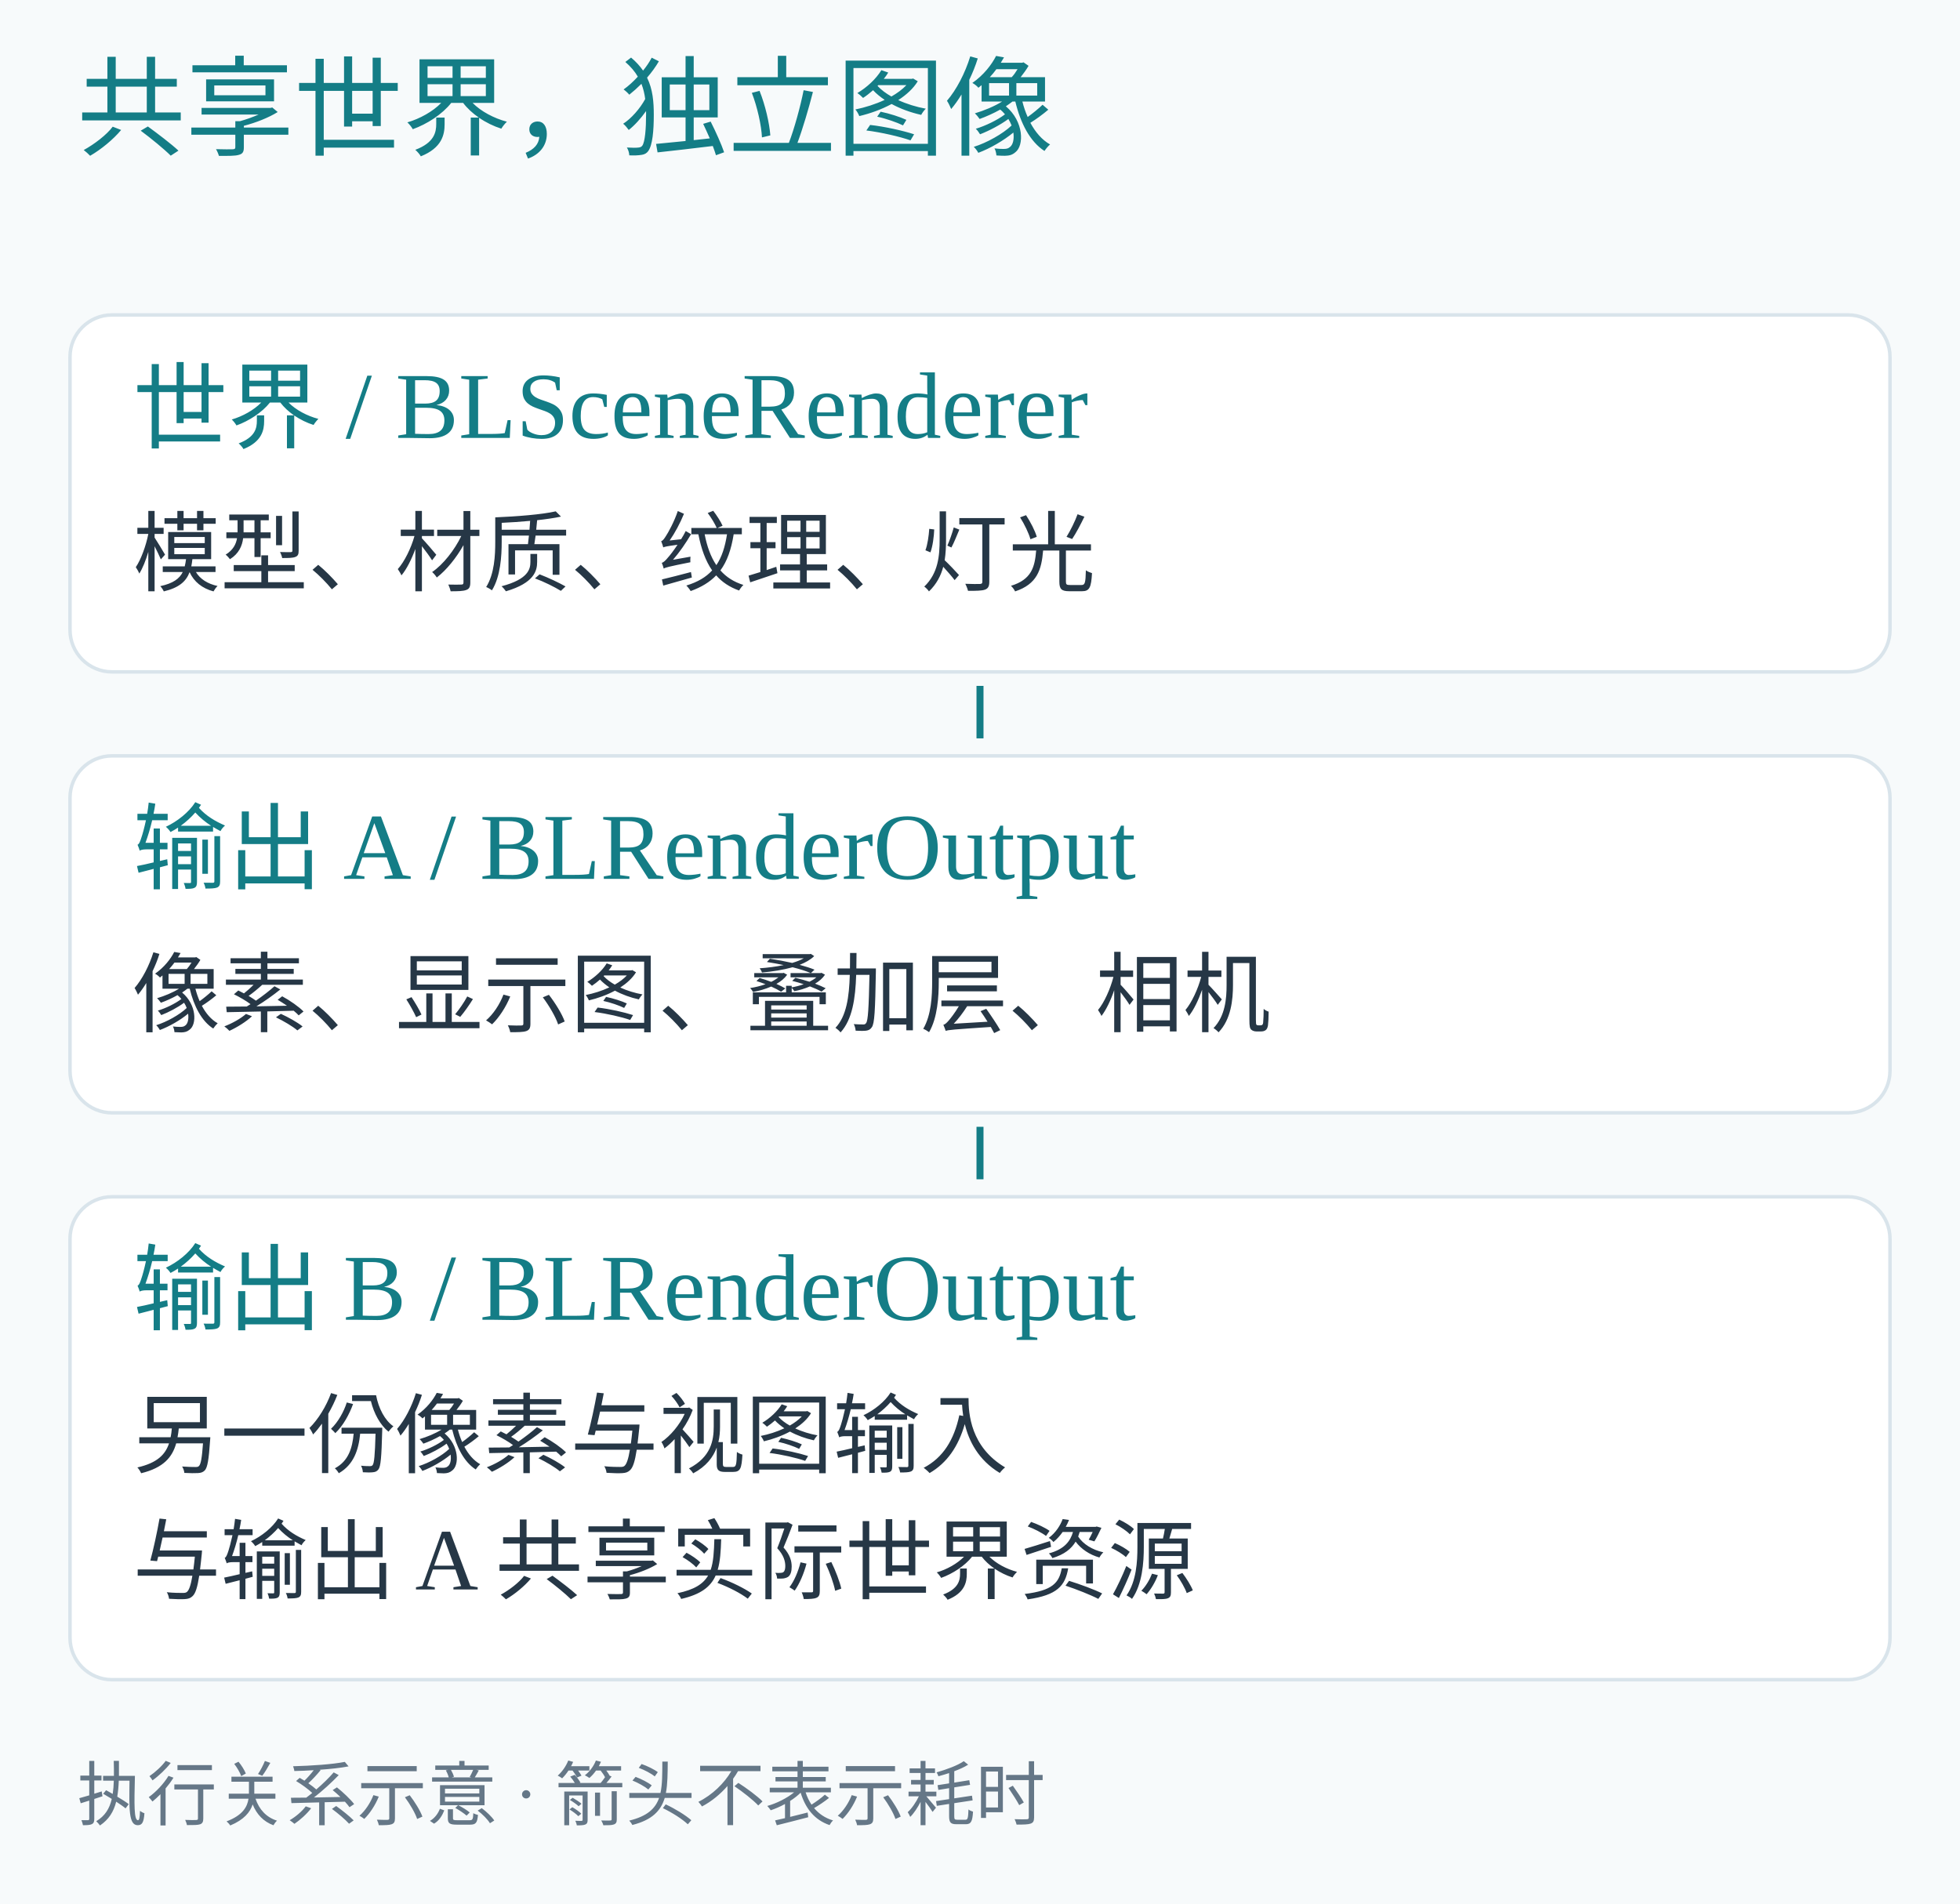
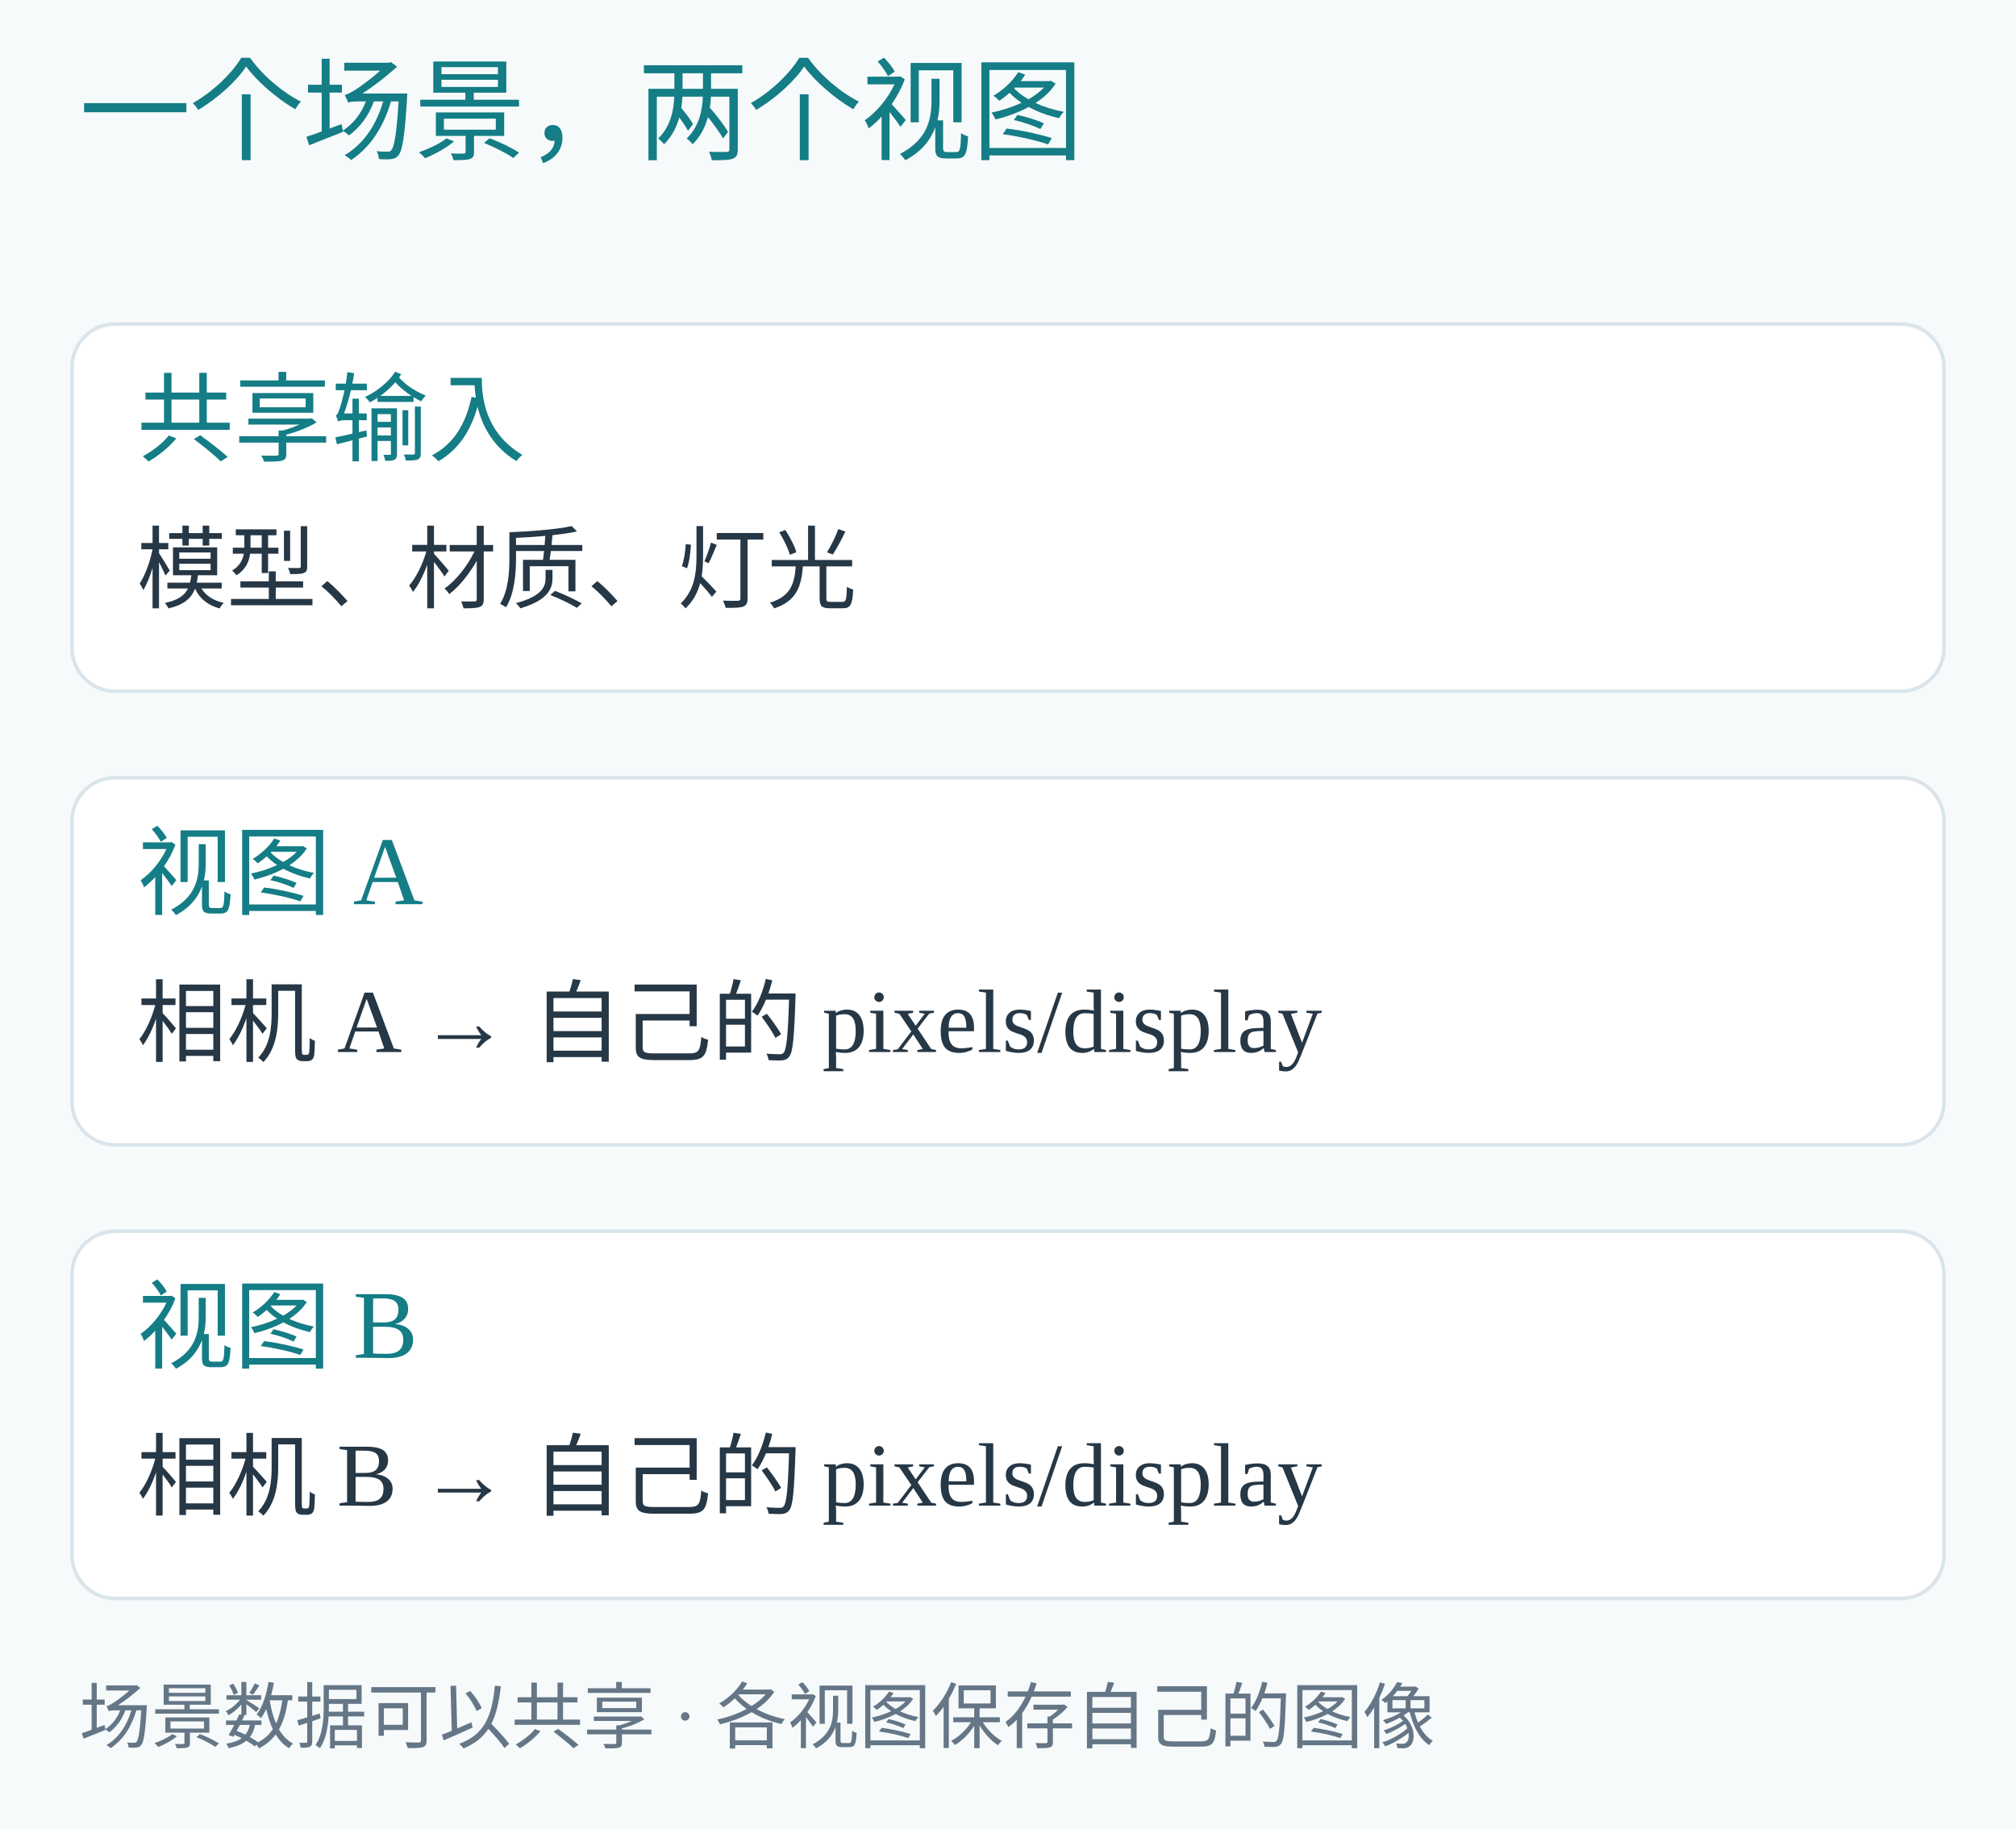
- <svg xmlns="http://www.w3.org/2000/svg" width="560" height="544" viewBox="0 0 560 544">
-   <rect x="0" y="0" width="560" height="544" rx="0" fill="#f7fafb" stroke="#f7fafb" />
-   <text x="22" y="42" fill="#147d86" font-size="31">共享世界，独立图像</text>
+ <svg xmlns="http://www.w3.org/2000/svg" width="560" height="508">
+   <rect x="0" y="0" width="560" height="508" rx="0" fill="#f7fafb" stroke="#f7fafb" />
+   <text x="22" y="42" fill="#147d86" font-size="31">一个场景，两个视图</text>
  <rect x="20" y="90" width="520" height="102" rx="12" fill="#ffffff" stroke="#d9e4eb" />
-   <text x="38" y="126" fill="#147d86" font-size="27">世界 / BLSceneRenderer</text>
-   <text x="38" y="167" fill="#263746" font-size="25">模型、材质、纹理、灯光</text>
-   <line x1="280" y1="196" x2="280" y2="211" stroke="#147d86" stroke-width="2" />
+   <text x="38" y="126" fill="#147d86" font-size="27">共享输入</text>
+   <text x="38" y="167" fill="#263746" font-size="25">模型、材质、灯光</text>
  <rect x="20" y="216" width="520" height="102" rx="12" fill="#ffffff" stroke="#d9e4eb" />
-   <text x="38" y="252" fill="#147d86" font-size="27">输出 A / BLRenderOutput</text>
-   <text x="38" y="293" fill="#263746" font-size="25">像素、显示图、叠加层、相机</text>
-   <line x1="280" y1="322" x2="280" y2="337" stroke="#147d86" stroke-width="2" />
-   <rect x="20" y="342" width="520" height="138" rx="12" fill="#ffffff" stroke="#d9e4eb" />
-   <text x="38" y="378" fill="#147d86" font-size="27">输出 B / BLRenderOutput</text>
-   <text x="38" y="419" fill="#263746" font-size="25">另一份像素与视图输入</text>
-   <text x="38" y="455" fill="#263746" font-size="25">与输出 A 共享实际世界资源</text>
-   <text x="22" y="520" fill="#657787" font-size="20">执行关系示意 · 箭头不表示耗时</text>
+   <text x="38" y="252" fill="#147d86" font-size="27">视图 A</text>
+   <text x="38" y="293" fill="#263746" font-size="25">相机 A → 自己的 pixels/display</text>
+   <rect x="20" y="342" width="520" height="102" rx="12" fill="#ffffff" stroke="#d9e4eb" />
+   <text x="38" y="378" fill="#147d86" font-size="27">视图 B</text>
+   <text x="38" y="419" fill="#263746" font-size="25">相机 B → 自己的 pixels/display</text>
+   <text x="22" y="484" fill="#657787" font-size="20">场景数据可以共享 · 各视图保存自己的图像</text>
</svg>
